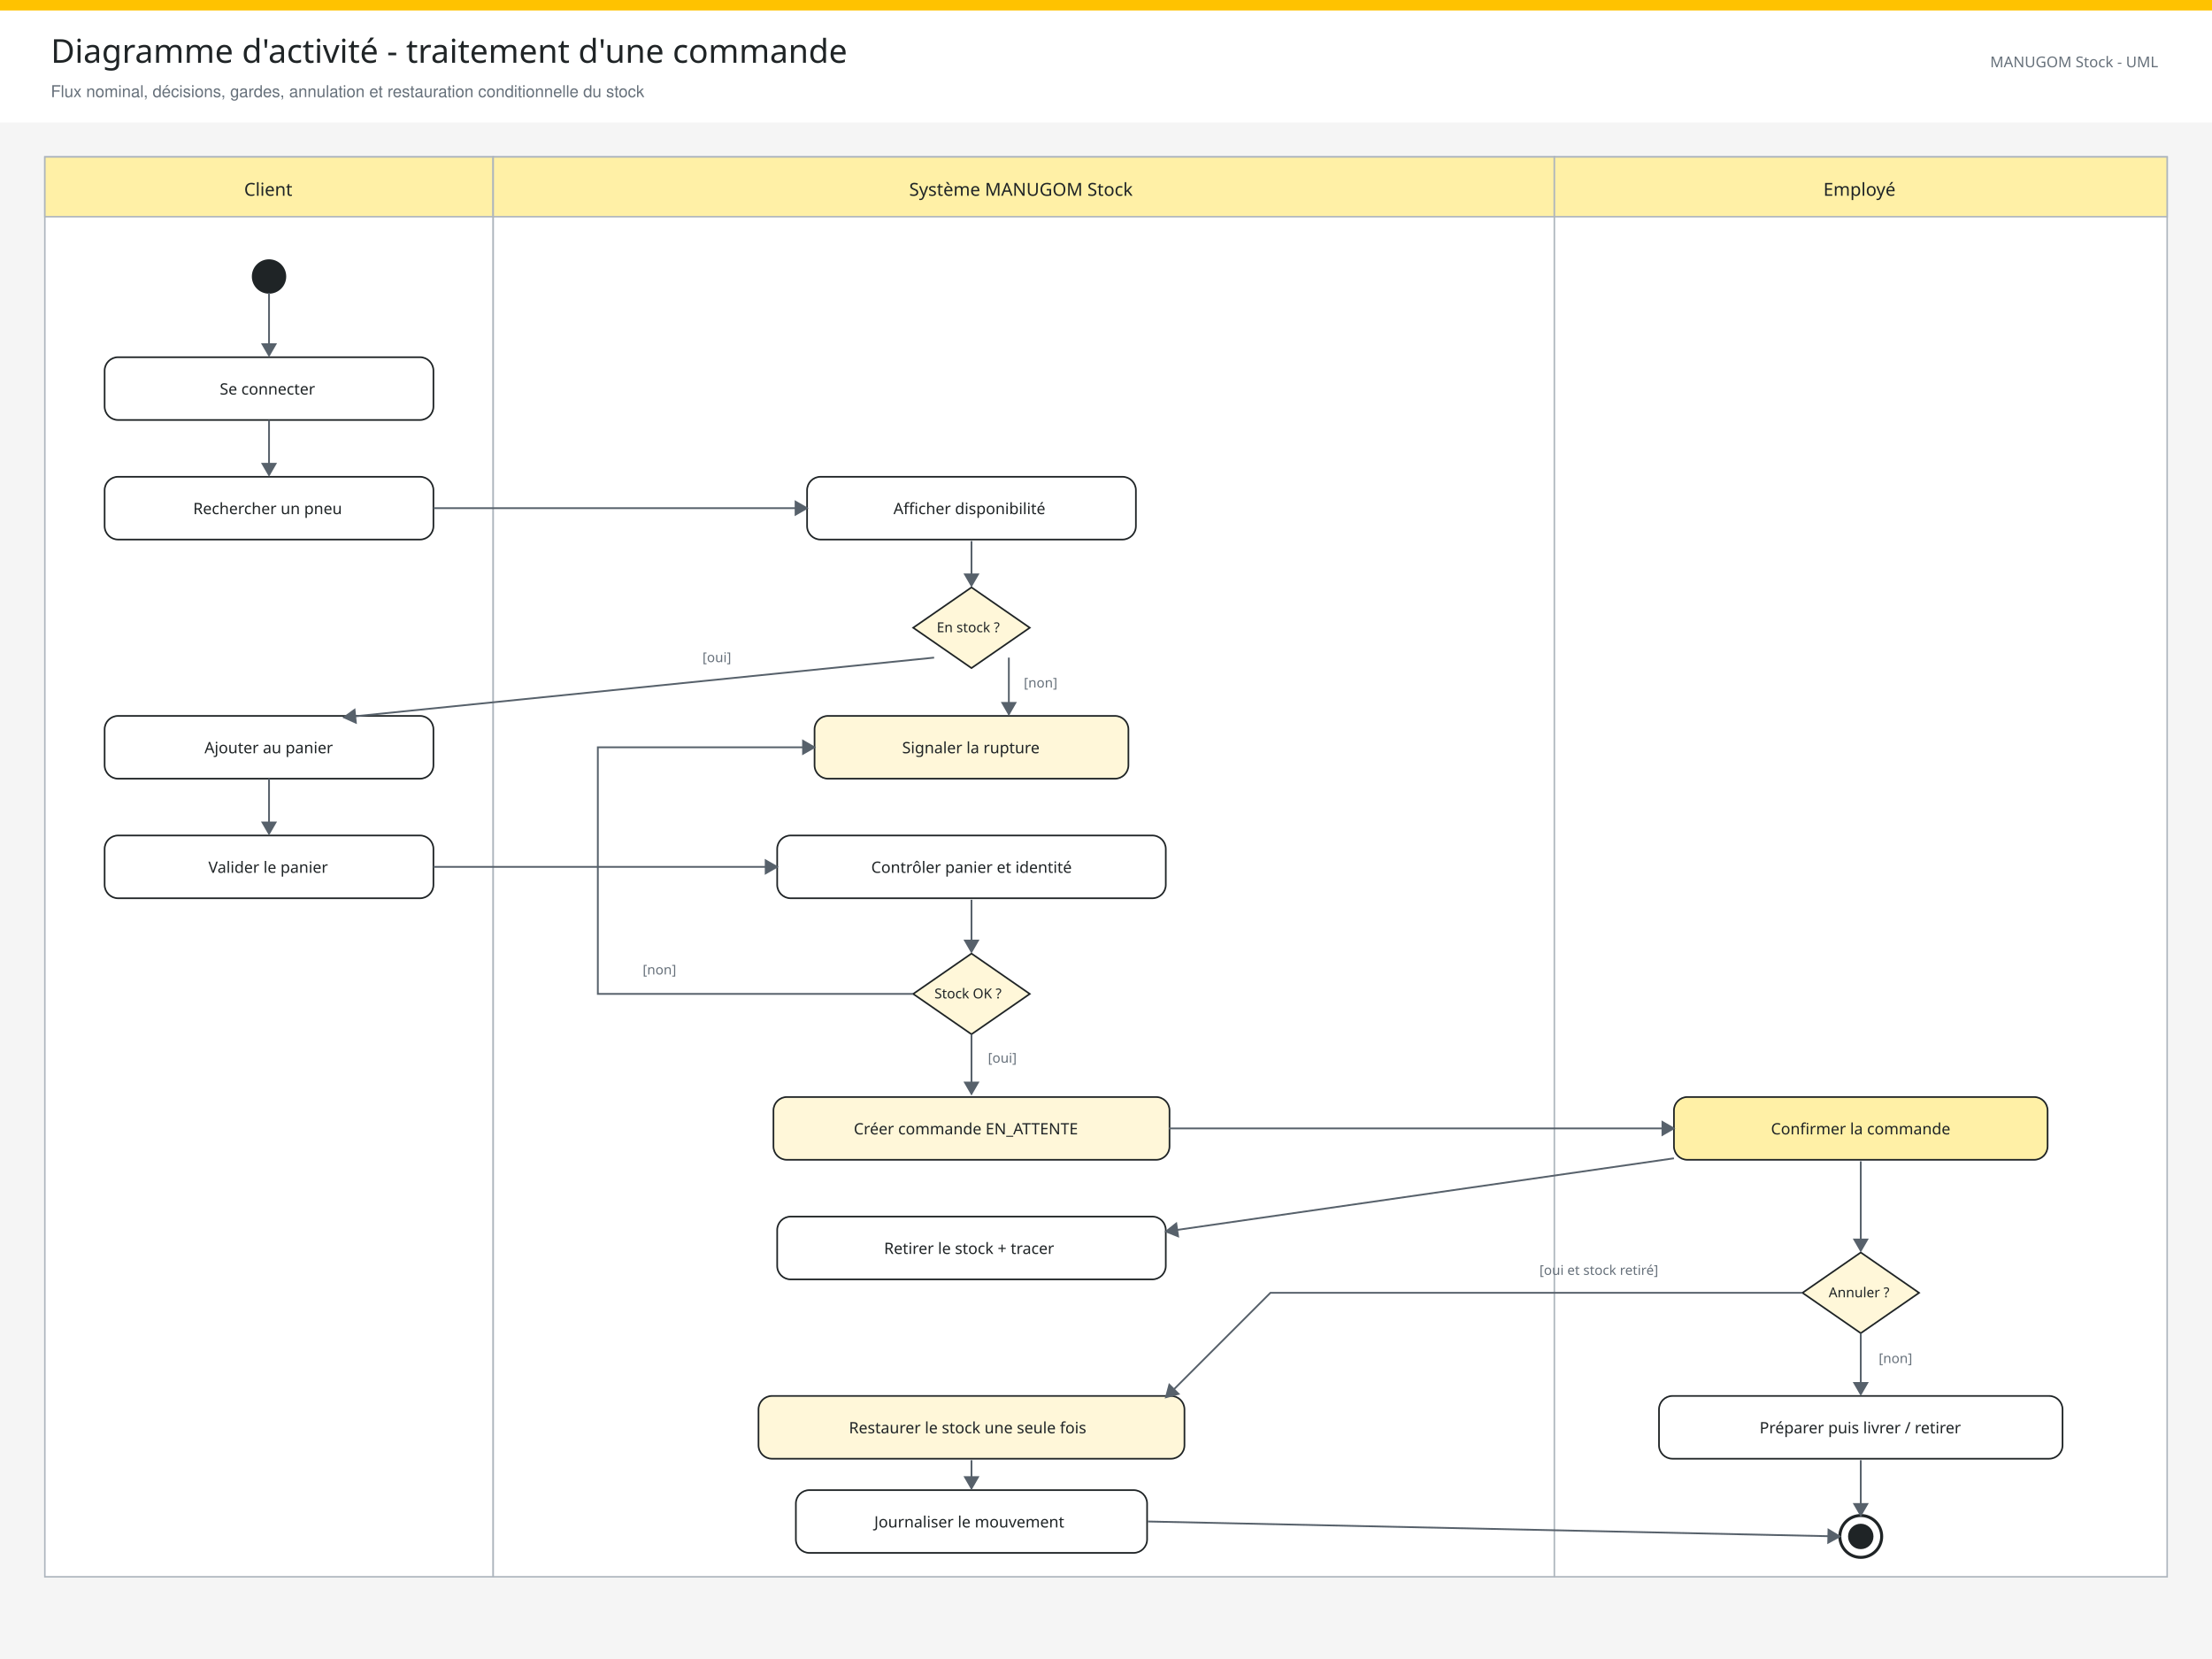
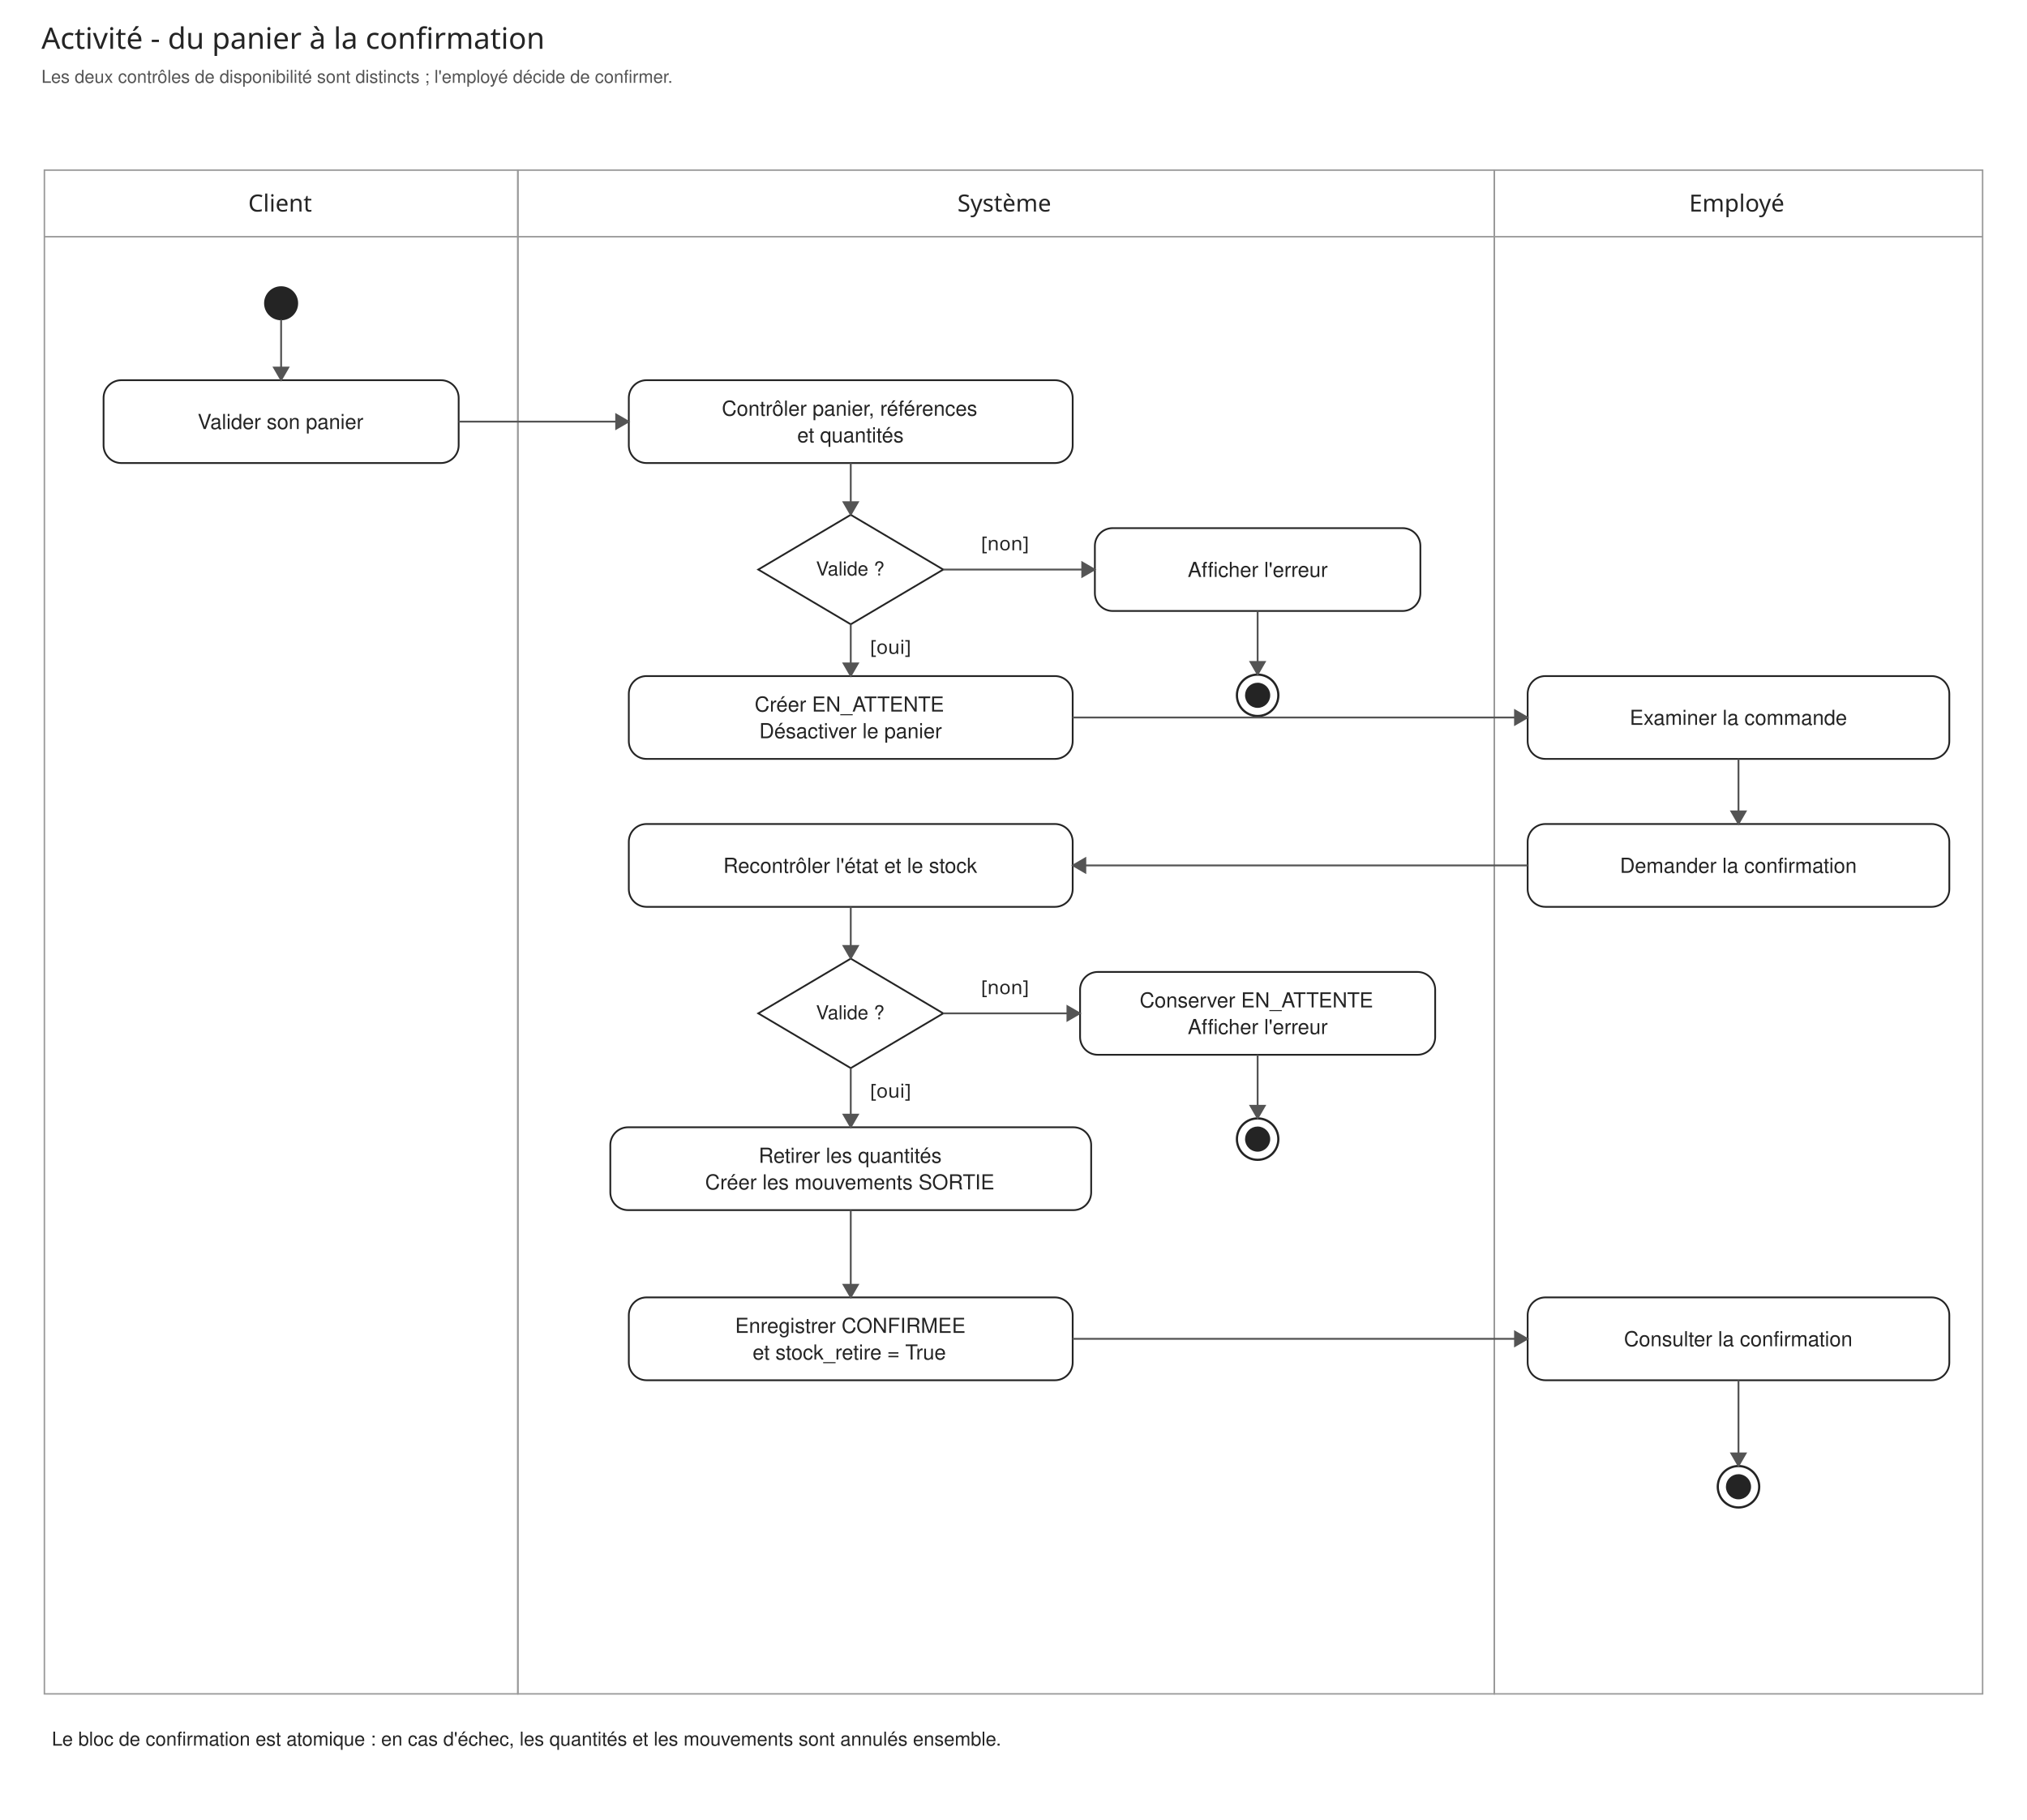
- <svg xmlns="http://www.w3.org/2000/svg" width="1480" height="1110" preserveAspectRatio="xMinYMin meet" viewBox="0 0 1480 1110" version="1.0" fill-rule="evenodd">
+ <svg xmlns="http://www.w3.org/2000/svg" width="1370" height="1230" preserveAspectRatio="xMinYMin meet" viewBox="0 0 1370 1230" version="1.0" fill-rule="evenodd">
  <clipPath id="clip">
-     <rect x="0" y="0" width="1480" height="1110" />
+     <rect x="0" y="0" width="1370" height="1230" />
  </clipPath>
-   <g id="group" transform="scale(1,-1) translate(0,-1110)" style="clip-path: url(#clip)">
+   <g id="group" transform="scale(1,-1) translate(0,-1230)" style="clip-path: url(#clip)">
    <g transform="">
-       <rect x="0" y="0" width="1480" height="1110" style="stroke: none; stroke-linecap: butt; stroke-width: 1; fill: rgb(96%,96%,96%); fill-rule: evenodd;" />
-       <rect x="0" y="1028" width="1480" height="82" style="stroke: none; stroke-linecap: butt; stroke-width: 1; fill: rgb(100%,100%,100%); fill-rule: evenodd;" />
-       <rect x="0" y="1103" width="1480" height="7" style="stroke: none; stroke-linecap: butt; stroke-width: 1; fill: rgb(100%,76%,0%); fill-rule: evenodd;" />
-       <text x="34" y="1068" style="font-family: Helvetica-Bold; font-size: 22px;fill: rgb(12%,14%,15%); stroke:none;" transform="translate(0,2136) scale(1,-1)">Diagramme d'activité - traitement d'une commande</text>
-       <text x="34" y="1045" style="font-family: Helvetica; font-size: 11px;fill: rgb(40%,44%,48%); stroke:none;" transform="translate(0,2090) scale(1,-1)">Flux nominal, décisions, gardes, annulation et restauration conditionnelle du stock</text>
-       <text x="1331.56" y="1065" style="font-family: Helvetica-Bold; font-size: 10px;fill: rgb(40%,44%,48%); stroke:none;" transform="translate(0,2130) scale(1,-1)">MANUGOM Stock - UML</text>
-       <rect x="30" y="55" width="300" height="950" style="stroke: rgb(68%,71%,74%); stroke-linecap: butt; stroke-width: 1; fill: rgb(100%,100%,100%); fill-rule: evenodd;" />
-       <rect x="30" y="965" width="300" height="40" style="stroke: rgb(68%,71%,74%); stroke-linecap: butt; stroke-width: 1; fill: rgb(100%,94%,65%); fill-rule: evenodd;" />
-       <text x="163.332" y="979" style="font-family: Helvetica-Bold; font-size: 12px;fill: rgb(12%,14%,15%); stroke:none;" transform="translate(0,1958) scale(1,-1)">Client</text>
-       <rect x="330" y="55" width="710" height="950" style="stroke: rgb(68%,71%,74%); stroke-linecap: butt; stroke-width: 1; fill: rgb(100%,100%,100%); fill-rule: evenodd;" />
-       <rect x="330" y="965" width="710" height="40" style="stroke: rgb(68%,71%,74%); stroke-linecap: butt; stroke-width: 1; fill: rgb(100%,94%,65%); fill-rule: evenodd;" />
-       <text x="608.32" y="979" style="font-family: Helvetica-Bold; font-size: 12px;fill: rgb(12%,14%,15%); stroke:none;" transform="translate(0,1958) scale(1,-1)">Système MANUGOM Stock</text>
-       <rect x="1040" y="55" width="410" height="950" style="stroke: rgb(68%,71%,74%); stroke-linecap: butt; stroke-width: 1; fill: rgb(100%,100%,100%); fill-rule: evenodd;" />
-       <rect x="1040" y="965" width="410" height="40" style="stroke: rgb(68%,71%,74%); stroke-linecap: butt; stroke-width: 1; fill: rgb(100%,94%,65%); fill-rule: evenodd;" />
-       <text x="1219.992" y="979" style="font-family: Helvetica-Bold; font-size: 12px;fill: rgb(12%,14%,15%); stroke:none;" transform="translate(0,1958) scale(1,-1)">Employé</text>
-       <circle cx="180" cy="925" r="11" style="stroke: rgb(12%,14%,15%); stroke-linecap: butt; stroke-width: 1; fill: rgb(12%,14%,15%); fill-rule: evenodd;" />
-       <rect x="70.0" y="829.0" width="220.0" height="42.0" rx="9" ry="9" style="stroke: rgb(12%,14%,15%); stroke-linecap: butt; stroke-width: 1.1; fill: rgb(100%,100%,100%); fill-rule: evenodd;" />
-       <text x="147.03" y="846" style="font-family: Helvetica-Bold; font-size: 10.5px;fill: rgb(12%,14%,15%); stroke:none;" transform="translate(0,1692) scale(1,-1)">Se connecter</text>
-       <rect x="70.0" y="749.0" width="220.0" height="42.0" rx="9" ry="9" style="stroke: rgb(12%,14%,15%); stroke-linecap: butt; stroke-width: 1.1; fill: rgb(100%,100%,100%); fill-rule: evenodd;" />
-       <text x="129.238" y="766" style="font-family: Helvetica-Bold; font-size: 10.5px;fill: rgb(12%,14%,15%); stroke:none;" transform="translate(0,1532) scale(1,-1)">Rechercher un pneu</text>
-       <rect x="540.0" y="749.0" width="220.0" height="42.0" rx="9" ry="9" style="stroke: rgb(12%,14%,15%); stroke-linecap: butt; stroke-width: 1.1; fill: rgb(100%,100%,100%); fill-rule: evenodd;" />
-       <text x="597.784" y="766" style="font-family: Helvetica-Bold; font-size: 10.5px;fill: rgb(12%,14%,15%); stroke:none;" transform="translate(0,1532) scale(1,-1)">Afficher disponibilité</text>
-       <polygon points="650 717, 689 690, 650 663, 611 690" style="stroke: rgb(12%,14%,15%); stroke-linecap: butt; stroke-width: 1.1; fill: rgb(100%,97%,85%); fill-rule: evenodd;" />
-       <text x="626.738" y="687" style="font-family: Helvetica-Bold; font-size: 9.2px;fill: rgb(12%,14%,15%); stroke:none;" transform="translate(0,1374) scale(1,-1)">En stock ?</text>
-       <rect x="70.0" y="589.0" width="220.0" height="42.0" rx="9" ry="9" style="stroke: rgb(12%,14%,15%); stroke-linecap: butt; stroke-width: 1.1; fill: rgb(100%,100%,100%); fill-rule: evenodd;" />
-       <text x="136.824" y="606" style="font-family: Helvetica-Bold; font-size: 10.5px;fill: rgb(12%,14%,15%); stroke:none;" transform="translate(0,1212) scale(1,-1)">Ajouter au panier</text>
-       <rect x="70.0" y="509.0" width="220.0" height="42.0" rx="9" ry="9" style="stroke: rgb(12%,14%,15%); stroke-linecap: butt; stroke-width: 1.1; fill: rgb(100%,100%,100%); fill-rule: evenodd;" />
-       <text x="139.439" y="526" style="font-family: Helvetica-Bold; font-size: 10.5px;fill: rgb(12%,14%,15%); stroke:none;" transform="translate(0,1052) scale(1,-1)">Valider le panier</text>
-       <rect x="520.0" y="509.0" width="260.0" height="42.0" rx="9" ry="9" style="stroke: rgb(12%,14%,15%); stroke-linecap: butt; stroke-width: 1.1; fill: rgb(100%,100%,100%); fill-rule: evenodd;" />
-       <text x="582.905" y="526" style="font-family: Helvetica-Bold; font-size: 10.5px;fill: rgb(12%,14%,15%); stroke:none;" transform="translate(0,1052) scale(1,-1)">Contrôler panier et identité</text>
-       <polygon points="650 472, 689 445, 650 418, 611 445" style="stroke: rgb(12%,14%,15%); stroke-linecap: butt; stroke-width: 1.1; fill: rgb(100%,97%,85%); fill-rule: evenodd;" />
-       <text x="625.206" y="442" style="font-family: Helvetica-Bold; font-size: 9.2px;fill: rgb(12%,14%,15%); stroke:none;" transform="translate(0,884) scale(1,-1)">Stock OK ?</text>
-       <rect x="517.5" y="334.0" width="265.0" height="42.0" rx="9" ry="9" style="stroke: rgb(12%,14%,15%); stroke-linecap: butt; stroke-width: 1.1; fill: rgb(100%,97%,85%); fill-rule: evenodd;" />
-       <text x="571.234" y="351" style="font-family: Helvetica-Bold; font-size: 10.5px;fill: rgb(12%,14%,15%); stroke:none;" transform="translate(0,702) scale(1,-1)">Créer commande EN_ATTENTE</text>
-       <rect x="1120.0" y="334.0" width="250.0" height="42.0" rx="9" ry="9" style="stroke: rgb(12%,14%,15%); stroke-linecap: butt; stroke-width: 1.1; fill: rgb(100%,94%,65%); fill-rule: evenodd;" />
-       <text x="1184.903" y="351" style="font-family: Helvetica-Bold; font-size: 10.5px;fill: rgb(12%,14%,15%); stroke:none;" transform="translate(0,702) scale(1,-1)">Confirmer la commande</text>
-       <rect x="520.0" y="254.0" width="260.0" height="42.0" rx="9" ry="9" style="stroke: rgb(12%,14%,15%); stroke-linecap: butt; stroke-width: 1.1; fill: rgb(100%,100%,100%); fill-rule: evenodd;" />
-       <text x="591.494" y="271" style="font-family: Helvetica-Bold; font-size: 10.5px;fill: rgb(12%,14%,15%); stroke:none;" transform="translate(0,542) scale(1,-1)">Retirer le stock + tracer</text>
-       <polygon points="1245 272, 1284 245, 1245 218, 1206 245" style="stroke: rgb(12%,14%,15%); stroke-linecap: butt; stroke-width: 1.1; fill: rgb(100%,97%,85%); fill-rule: evenodd;" />
-       <text x="1223.532" y="242" style="font-family: Helvetica-Bold; font-size: 9.2px;fill: rgb(12%,14%,15%); stroke:none;" transform="translate(0,484) scale(1,-1)">Annuler ?</text>
-       <rect x="1110.0" y="134.0" width="270.0" height="42.0" rx="9" ry="9" style="stroke: rgb(12%,14%,15%); stroke-linecap: butt; stroke-width: 1.1; fill: rgb(100%,100%,100%); fill-rule: evenodd;" />
-       <text x="1177.301" y="151" style="font-family: Helvetica-Bold; font-size: 10.5px;fill: rgb(12%,14%,15%); stroke:none;" transform="translate(0,302) scale(1,-1)">Préparer puis livrer / retirer</text>
-       <rect x="507.5" y="134.0" width="285.0" height="42.0" rx="9" ry="9" style="stroke: rgb(12%,14%,15%); stroke-linecap: butt; stroke-width: 1.1; fill: rgb(100%,97%,85%); fill-rule: evenodd;" />
-       <text x="568.011" y="151" style="font-family: Helvetica-Bold; font-size: 10.5px;fill: rgb(12%,14%,15%); stroke:none;" transform="translate(0,302) scale(1,-1)">Restaurer le stock une seule fois</text>
-       <circle cx="1245" cy="82" r="14" style="stroke: rgb(12%,14%,15%); stroke-linecap: butt; stroke-width: 2; fill: none; fill-rule: evenodd;" />
-       <circle cx="1245" cy="82" r="8" style="stroke: rgb(12%,14%,15%); stroke-linecap: butt; stroke-width: 1; fill: rgb(12%,14%,15%); fill-rule: evenodd;" />
-       <rect x="545.0" y="589.0" width="210.0" height="42.0" rx="9" ry="9" style="stroke: rgb(12%,14%,15%); stroke-linecap: butt; stroke-width: 1.1; fill: rgb(100%,97%,85%); fill-rule: evenodd;" />
-       <text x="603.611" y="606" style="font-family: Helvetica-Bold; font-size: 10.5px;fill: rgb(12%,14%,15%); stroke:none;" transform="translate(0,1212) scale(1,-1)">Signaler la rupture</text>
-       <rect x="532.5" y="71.0" width="235.0" height="42.0" rx="9" ry="9" style="stroke: rgb(12%,14%,15%); stroke-linecap: butt; stroke-width: 1.1; fill: rgb(100%,100%,100%); fill-rule: evenodd;" />
-       <text x="584.937" y="88" style="font-family: Helvetica-Bold; font-size: 10.5px;fill: rgb(12%,14%,15%); stroke:none;" transform="translate(0,176) scale(1,-1)">Journaliser le mouvement</text>
-       <polyline points="180 914, 180 872" style="stroke: rgb(34%,38%,42%); stroke-linecap: butt; stroke-width: 1.2; fill: None; fill-rule: evenodd;" />
-       <polygon points="180 872, 184.5 879.794, 175.5 879.794" style="stroke: rgb(34%,38%,42%); stroke-linecap: butt; stroke-width: 1; fill: rgb(34%,38%,42%); fill-rule: evenodd;" />
-       <polyline points="180 829, 180 792" style="stroke: rgb(34%,38%,42%); stroke-linecap: butt; stroke-width: 1.2; fill: None; fill-rule: evenodd;" />
-       <polygon points="180 792, 184.5 799.794, 175.5 799.794" style="stroke: rgb(34%,38%,42%); stroke-linecap: butt; stroke-width: 1; fill: rgb(34%,38%,42%); fill-rule: evenodd;" />
-       <polyline points="290 770, 540 770" style="stroke: rgb(34%,38%,42%); stroke-linecap: butt; stroke-width: 1.2; fill: None; fill-rule: evenodd;" />
-       <polygon points="540 770, 532.206 774.5, 532.206 765.5" style="stroke: rgb(34%,38%,42%); stroke-linecap: butt; stroke-width: 1; fill: rgb(34%,38%,42%); fill-rule: evenodd;" />
-       <polyline points="650 748, 650 718" style="stroke: rgb(34%,38%,42%); stroke-linecap: butt; stroke-width: 1.2; fill: None; fill-rule: evenodd;" />
-       <polygon points="650 718, 654.5 725.794, 645.5 725.794" style="stroke: rgb(34%,38%,42%); stroke-linecap: butt; stroke-width: 1; fill: rgb(34%,38%,42%); fill-rule: evenodd;" />
-       <polyline points="625 670, 230 630" style="stroke: rgb(34%,38%,42%); stroke-linecap: butt; stroke-width: 1.2; fill: None; fill-rule: evenodd;" />
-       <polygon points="230 630, 238.208 626.308, 237.301 635.262" style="stroke: rgb(34%,38%,42%); stroke-linecap: butt; stroke-width: 1; fill: rgb(34%,38%,42%); fill-rule: evenodd;" />
-       <text x="470" y="667" style="font-family: Helvetica-Oblique; font-size: 9px;fill: rgb(40%,44%,48%); stroke:none;" transform="translate(0,1334) scale(1,-1)">[oui]</text>
-       <polyline points="675 670, 675 632" style="stroke: rgb(34%,38%,42%); stroke-linecap: butt; stroke-width: 1.2; fill: None; fill-rule: evenodd;" />
-       <polygon points="675 632, 679.5 639.794, 670.5 639.794" style="stroke: rgb(34%,38%,42%); stroke-linecap: butt; stroke-width: 1; fill: rgb(34%,38%,42%); fill-rule: evenodd;" />
-       <text x="685" y="650" style="font-family: Helvetica-Oblique; font-size: 9px;fill: rgb(40%,44%,48%); stroke:none;" transform="translate(0,1300) scale(1,-1)">[non]</text>
-       <polyline points="180 589, 180 552" style="stroke: rgb(34%,38%,42%); stroke-linecap: butt; stroke-width: 1.2; fill: None; fill-rule: evenodd;" />
-       <polygon points="180 552, 184.5 559.794, 175.5 559.794" style="stroke: rgb(34%,38%,42%); stroke-linecap: butt; stroke-width: 1; fill: rgb(34%,38%,42%); fill-rule: evenodd;" />
-       <polyline points="290 530, 520 530" style="stroke: rgb(34%,38%,42%); stroke-linecap: butt; stroke-width: 1.2; fill: None; fill-rule: evenodd;" />
-       <polygon points="520 530, 512.206 534.5, 512.206 525.5" style="stroke: rgb(34%,38%,42%); stroke-linecap: butt; stroke-width: 1; fill: rgb(34%,38%,42%); fill-rule: evenodd;" />
-       <polyline points="650 508, 650 473" style="stroke: rgb(34%,38%,42%); stroke-linecap: butt; stroke-width: 1.2; fill: None; fill-rule: evenodd;" />
-       <polygon points="650 473, 654.5 480.794, 645.5 480.794" style="stroke: rgb(34%,38%,42%); stroke-linecap: butt; stroke-width: 1; fill: rgb(34%,38%,42%); fill-rule: evenodd;" />
-       <polyline points="650 418, 650 378" style="stroke: rgb(34%,38%,42%); stroke-linecap: butt; stroke-width: 1.2; fill: None; fill-rule: evenodd;" />
-       <polygon points="650 378, 654.5 385.794, 645.5 385.794" style="stroke: rgb(34%,38%,42%); stroke-linecap: butt; stroke-width: 1; fill: rgb(34%,38%,42%); fill-rule: evenodd;" />
-       <text x="661" y="399" style="font-family: Helvetica-Oblique; font-size: 9px;fill: rgb(40%,44%,48%); stroke:none;" transform="translate(0,798) scale(1,-1)">[oui]</text>
-       <polyline points="611 445, 400 445, 400 610, 545 610" style="stroke: rgb(34%,38%,42%); stroke-linecap: butt; stroke-width: 1.2; fill: None; fill-rule: evenodd;" />
-       <polygon points="545 610, 537.206 614.5, 537.206 605.5" style="stroke: rgb(34%,38%,42%); stroke-linecap: butt; stroke-width: 1; fill: rgb(34%,38%,42%); fill-rule: evenodd;" />
-       <text x="430" y="458" style="font-family: Helvetica-Oblique; font-size: 9px;fill: rgb(40%,44%,48%); stroke:none;" transform="translate(0,916) scale(1,-1)">[non]</text>
-       <polyline points="782 355, 1120 355" style="stroke: rgb(34%,38%,42%); stroke-linecap: butt; stroke-width: 1.2; fill: None; fill-rule: evenodd;" />
-       <polygon points="1120 355, 1112.206 359.5, 1112.206 350.5" style="stroke: rgb(34%,38%,42%); stroke-linecap: butt; stroke-width: 1; fill: rgb(34%,38%,42%); fill-rule: evenodd;" />
-       <polyline points="1120 335, 780 286" style="stroke: rgb(34%,38%,42%); stroke-linecap: butt; stroke-width: 1.2; fill: None; fill-rule: evenodd;" />
-       <polygon points="780 286, 788.356 282.658, 787.073 291.566" style="stroke: rgb(34%,38%,42%); stroke-linecap: butt; stroke-width: 1; fill: rgb(34%,38%,42%); fill-rule: evenodd;" />
-       <polyline points="1245 333, 1245 273" style="stroke: rgb(34%,38%,42%); stroke-linecap: butt; stroke-width: 1.2; fill: None; fill-rule: evenodd;" />
-       <polygon points="1245 273, 1249.5 280.794, 1240.5 280.794" style="stroke: rgb(34%,38%,42%); stroke-linecap: butt; stroke-width: 1; fill: rgb(34%,38%,42%); fill-rule: evenodd;" />
-       <polyline points="1245 218, 1245 177" style="stroke: rgb(34%,38%,42%); stroke-linecap: butt; stroke-width: 1.2; fill: None; fill-rule: evenodd;" />
-       <polygon points="1245 177, 1249.5 184.794, 1240.5 184.794" style="stroke: rgb(34%,38%,42%); stroke-linecap: butt; stroke-width: 1; fill: rgb(34%,38%,42%); fill-rule: evenodd;" />
-       <text x="1257" y="198" style="font-family: Helvetica-Oblique; font-size: 9px;fill: rgb(40%,44%,48%); stroke:none;" transform="translate(0,396) scale(1,-1)">[non]</text>
-       <polyline points="1206 245, 850 245, 780 175" style="stroke: rgb(34%,38%,42%); stroke-linecap: butt; stroke-width: 1.2; fill: None; fill-rule: evenodd;" />
-       <polygon points="780 175, 788.693 177.329, 782.329 183.693" style="stroke: rgb(34%,38%,42%); stroke-linecap: butt; stroke-width: 1; fill: rgb(34%,38%,42%); fill-rule: evenodd;" />
-       <text x="1030" y="257" style="font-family: Helvetica-Oblique; font-size: 9px;fill: rgb(40%,44%,48%); stroke:none;" transform="translate(0,514) scale(1,-1)">[oui et stock retiré]</text>
-       <polyline points="650 133, 650 114" style="stroke: rgb(34%,38%,42%); stroke-linecap: butt; stroke-width: 1.2; fill: None; fill-rule: evenodd;" />
-       <polygon points="650 114, 654.5 121.794, 645.5 121.794" style="stroke: rgb(34%,38%,42%); stroke-linecap: butt; stroke-width: 1; fill: rgb(34%,38%,42%); fill-rule: evenodd;" />
-       <polyline points="768 92, 1231 82" style="stroke: rgb(34%,38%,42%); stroke-linecap: butt; stroke-width: 1.2; fill: None; fill-rule: evenodd;" />
-       <polygon points="1231 82, 1223.305 86.667, 1223.11 77.669" style="stroke: rgb(34%,38%,42%); stroke-linecap: butt; stroke-width: 1; fill: rgb(34%,38%,42%); fill-rule: evenodd;" />
-       <polyline points="1245 133, 1245 96" style="stroke: rgb(34%,38%,42%); stroke-linecap: butt; stroke-width: 1.2; fill: None; fill-rule: evenodd;" />
-       <polygon points="1245 96, 1249.5 103.794, 1240.5 103.794" style="stroke: rgb(34%,38%,42%); stroke-linecap: butt; stroke-width: 1; fill: rgb(34%,38%,42%); fill-rule: evenodd;" />
+       <rect x="0" y="0" width="1370" height="1230" style="stroke: none; stroke-linecap: butt; stroke-width: 1; fill: rgb(100%,100%,100%); fill-rule: evenodd;" />
+       <text x="28" y="1197" style="font-family: Helvetica-Bold; font-size: 20px;fill: rgb(14%,14%,14%); stroke:none;" transform="translate(0,2394) scale(1,-1)">Activité - du panier à la confirmation</text>
+       <text x="28" y="1174" style="font-family: Helvetica; font-size: 12px;fill: rgb(33%,33%,33%); stroke:none;" transform="translate(0,2348) scale(1,-1)">Les deux contrôles de disponibilité sont distincts ; l'employé décide de confirmer.</text>
+       <rect x="30" y="85" width="320" height="1030" style="stroke: rgb(60%,60%,60%); stroke-linecap: butt; stroke-width: 1; fill: none; fill-rule: evenodd;" />
+       <path d="M 30,1070 L 350,1070 Z" style="stroke: rgb(60%,60%,60%); stroke-linecap: butt; stroke-width: 1;" />
+       <text x="167.776" y="1087" style="font-family: Helvetica-Bold; font-size: 16px;fill: rgb(14%,14%,14%); stroke:none;" transform="translate(0,2174) scale(1,-1)">Client</text>
+       <rect x="350" y="85" width="660" height="1030" style="stroke: rgb(60%,60%,60%); stroke-linecap: butt; stroke-width: 1; fill: none; fill-rule: evenodd;" />
+       <path d="M 350,1070 L 1010,1070 Z" style="stroke: rgb(60%,60%,60%); stroke-linecap: butt; stroke-width: 1;" />
+       <text x="647.096" y="1087" style="font-family: Helvetica-Bold; font-size: 16px;fill: rgb(14%,14%,14%); stroke:none;" transform="translate(0,2174) scale(1,-1)">Système</text>
+       <rect x="1010" y="85" width="330" height="1030" style="stroke: rgb(60%,60%,60%); stroke-linecap: butt; stroke-width: 1; fill: none; fill-rule: evenodd;" />
+       <path d="M 1010,1070 L 1340,1070 Z" style="stroke: rgb(60%,60%,60%); stroke-linecap: butt; stroke-width: 1;" />
+       <text x="1141.656" y="1087" style="font-family: Helvetica-Bold; font-size: 16px;fill: rgb(14%,14%,14%); stroke:none;" transform="translate(0,2174) scale(1,-1)">Employé</text>
+       <circle cx="190" cy="1025" r="11" style="stroke: rgb(14%,14%,14%); stroke-linecap: butt; stroke-width: 1; fill: rgb(14%,14%,14%); fill-rule: evenodd;" />
+       <rect x="70.0" y="917.0" width="240.0" height="56.0" rx="12" ry="12" style="stroke: rgb(14%,14%,14%); stroke-linecap: butt; stroke-width: 1.2; fill: rgb(100%,100%,100%); fill-rule: evenodd;" />
+       <text x="133.587" y="940" style="font-family: Helvetica; font-size: 14px;fill: rgb(14%,14%,14%); stroke:none;" transform="translate(0,1880) scale(1,-1)">Valider son panier</text>
+       <rect x="425.0" y="917.0" width="300.0" height="56.0" rx="12" ry="12" style="stroke: rgb(14%,14%,14%); stroke-linecap: butt; stroke-width: 1.2; fill: rgb(100%,100%,100%); fill-rule: evenodd;" />
+       <text x="487.857" y="949" style="font-family: Helvetica; font-size: 14px;fill: rgb(14%,14%,14%); stroke:none;" transform="translate(0,1898) scale(1,-1)">Contrôler panier, références</text>
+       <text x="538.81" y="931" style="font-family: Helvetica; font-size: 14px;fill: rgb(14%,14%,14%); stroke:none;" transform="translate(0,1862) scale(1,-1)">et quantités</text>
+       <polygon points="575 882, 637.5 845, 575 808, 512.5 845" style="stroke: rgb(14%,14%,14%); stroke-linecap: butt; stroke-width: 1.2; fill: rgb(100%,100%,100%); fill-rule: evenodd;" />
+       <text x="551.515" y="841" style="font-family: Helvetica; font-size: 13px;fill: rgb(14%,14%,14%); stroke:none;" transform="translate(0,1682) scale(1,-1)">Valide ?</text>
+       <rect x="740.0" y="817.0" width="220.0" height="56.0" rx="12" ry="12" style="stroke: rgb(14%,14%,14%); stroke-linecap: butt; stroke-width: 1.2; fill: rgb(100%,100%,100%); fill-rule: evenodd;" />
+       <text x="802.764" y="840" style="font-family: Helvetica; font-size: 14px;fill: rgb(14%,14%,14%); stroke:none;" transform="translate(0,1680) scale(1,-1)">Afficher l'erreur</text>
+       <circle cx="850" cy="760" r="14" style="stroke: rgb(14%,14%,14%); stroke-linecap: butt; stroke-width: 1.5; fill: rgb(100%,100%,100%); fill-rule: evenodd;" />
+       <circle cx="850" cy="760" r="8" style="stroke: rgb(14%,14%,14%); stroke-linecap: butt; stroke-width: 1; fill: rgb(14%,14%,14%); fill-rule: evenodd;" />
+       <rect x="425.0" y="717.0" width="300.0" height="56.0" rx="12" ry="12" style="stroke: rgb(14%,14%,14%); stroke-linecap: butt; stroke-width: 1.2; fill: rgb(100%,100%,100%); fill-rule: evenodd;" />
+       <text x="510.047" y="749" style="font-family: Helvetica; font-size: 14px;fill: rgb(14%,14%,14%); stroke:none;" transform="translate(0,1498) scale(1,-1)">Créer EN_ATTENTE</text>
+       <text x="513.148" y="731" style="font-family: Helvetica; font-size: 14px;fill: rgb(14%,14%,14%); stroke:none;" transform="translate(0,1462) scale(1,-1)">Désactiver le panier</text>
+       <rect x="1032.5" y="717.0" width="285.0" height="56.0" rx="12" ry="12" style="stroke: rgb(14%,14%,14%); stroke-linecap: butt; stroke-width: 1.2; fill: rgb(100%,100%,100%); fill-rule: evenodd;" />
+       <text x="1101.479" y="740" style="font-family: Helvetica; font-size: 14px;fill: rgb(14%,14%,14%); stroke:none;" transform="translate(0,1480) scale(1,-1)">Examiner la commande</text>
+       <rect x="1032.5" y="617.0" width="285.0" height="56.0" rx="12" ry="12" style="stroke: rgb(14%,14%,14%); stroke-linecap: butt; stroke-width: 1.2; fill: rgb(100%,100%,100%); fill-rule: evenodd;" />
+       <text x="1094.864" y="640" style="font-family: Helvetica; font-size: 14px;fill: rgb(14%,14%,14%); stroke:none;" transform="translate(0,1280) scale(1,-1)">Demander la confirmation</text>
+       <rect x="425.0" y="617.0" width="300.0" height="56.0" rx="12" ry="12" style="stroke: rgb(14%,14%,14%); stroke-linecap: butt; stroke-width: 1.2; fill: rgb(100%,100%,100%); fill-rule: evenodd;" />
+       <text x="488.851" y="640" style="font-family: Helvetica; font-size: 14px;fill: rgb(14%,14%,14%); stroke:none;" transform="translate(0,1280) scale(1,-1)">Recontrôler l'état et le stock</text>
+       <polygon points="575 582, 637.5 545, 575 508, 512.5 545" style="stroke: rgb(14%,14%,14%); stroke-linecap: butt; stroke-width: 1.2; fill: rgb(100%,100%,100%); fill-rule: evenodd;" />
+       <text x="551.515" y="541" style="font-family: Helvetica; font-size: 13px;fill: rgb(14%,14%,14%); stroke:none;" transform="translate(0,1082) scale(1,-1)">Valide ?</text>
+       <rect x="730.0" y="517.0" width="240.0" height="56.0" rx="12" ry="12" style="stroke: rgb(14%,14%,14%); stroke-linecap: butt; stroke-width: 1.2; fill: rgb(100%,100%,100%); fill-rule: evenodd;" />
+       <text x="770.263" y="549" style="font-family: Helvetica; font-size: 14px;fill: rgb(14%,14%,14%); stroke:none;" transform="translate(0,1098) scale(1,-1)">Conserver EN_ATTENTE</text>
+       <text x="802.764" y="531" style="font-family: Helvetica; font-size: 14px;fill: rgb(14%,14%,14%); stroke:none;" transform="translate(0,1062) scale(1,-1)">Afficher l'erreur</text>
+       <circle cx="850" cy="460" r="14" style="stroke: rgb(14%,14%,14%); stroke-linecap: butt; stroke-width: 1.5; fill: rgb(100%,100%,100%); fill-rule: evenodd;" />
+       <circle cx="850" cy="460" r="8" style="stroke: rgb(14%,14%,14%); stroke-linecap: butt; stroke-width: 1; fill: rgb(14%,14%,14%); fill-rule: evenodd;" />
+       <rect x="412.5" y="412.0" width="325.0" height="56.0" rx="12" ry="12" style="stroke: rgb(14%,14%,14%); stroke-linecap: butt; stroke-width: 1.2; fill: rgb(100%,100%,100%); fill-rule: evenodd;" />
+       <text x="512.756" y="444" style="font-family: Helvetica; font-size: 14px;fill: rgb(14%,14%,14%); stroke:none;" transform="translate(0,888) scale(1,-1)">Retirer les quantités</text>
+       <text x="476.587" y="426" style="font-family: Helvetica; font-size: 14px;fill: rgb(14%,14%,14%); stroke:none;" transform="translate(0,852) scale(1,-1)">Créer les mouvements SORTIE</text>
+       <rect x="425.0" y="297.0" width="300.0" height="56.0" rx="12" ry="12" style="stroke: rgb(14%,14%,14%); stroke-linecap: butt; stroke-width: 1.2; fill: rgb(100%,100%,100%); fill-rule: evenodd;" />
+       <text x="496.824" y="329" style="font-family: Helvetica; font-size: 14px;fill: rgb(14%,14%,14%); stroke:none;" transform="translate(0,658) scale(1,-1)">Enregistrer CONFIRMEE</text>
+       <text x="508.668" y="311" style="font-family: Helvetica; font-size: 14px;fill: rgb(14%,14%,14%); stroke:none;" transform="translate(0,622) scale(1,-1)">et stock_retire = True</text>
+       <rect x="1032.5" y="297.0" width="285.0" height="56.0" rx="12" ry="12" style="stroke: rgb(14%,14%,14%); stroke-linecap: butt; stroke-width: 1.2; fill: rgb(100%,100%,100%); fill-rule: evenodd;" />
+       <text x="1097.587" y="320" style="font-family: Helvetica; font-size: 14px;fill: rgb(14%,14%,14%); stroke:none;" transform="translate(0,640) scale(1,-1)">Consulter la confirmation</text>
+       <circle cx="1175" cy="225" r="14" style="stroke: rgb(14%,14%,14%); stroke-linecap: butt; stroke-width: 1.5; fill: rgb(100%,100%,100%); fill-rule: evenodd;" />
+       <circle cx="1175" cy="225" r="8" style="stroke: rgb(14%,14%,14%); stroke-linecap: butt; stroke-width: 1; fill: rgb(14%,14%,14%); fill-rule: evenodd;" />
+       <polyline points="190 1014, 190 973" style="stroke: rgb(33%,33%,33%); stroke-linecap: butt; stroke-width: 1.25; fill: None; fill-rule: evenodd;" />
+       <polygon points="190 973, 195 981.66, 185 981.66" style="stroke: rgb(33%,33%,33%); stroke-linecap: butt; stroke-width: 1; fill: rgb(33%,33%,33%); fill-rule: evenodd;" />
+       <polyline points="310 945, 425 945" style="stroke: rgb(33%,33%,33%); stroke-linecap: butt; stroke-width: 1.25; fill: None; fill-rule: evenodd;" />
+       <polygon points="425 945, 416.34 950, 416.34 940" style="stroke: rgb(33%,33%,33%); stroke-linecap: butt; stroke-width: 1; fill: rgb(33%,33%,33%); fill-rule: evenodd;" />
+       <polyline points="575 917, 575 882" style="stroke: rgb(33%,33%,33%); stroke-linecap: butt; stroke-width: 1.25; fill: None; fill-rule: evenodd;" />
+       <polygon points="575 882, 580 890.66, 570 890.66" style="stroke: rgb(33%,33%,33%); stroke-linecap: butt; stroke-width: 1; fill: rgb(33%,33%,33%); fill-rule: evenodd;" />
+       <polyline points="637.5 845, 740 845" style="stroke: rgb(33%,33%,33%); stroke-linecap: butt; stroke-width: 1.25; fill: None; fill-rule: evenodd;" />
+       <polygon points="740 845, 731.34 850, 731.34 840" style="stroke: rgb(33%,33%,33%); stroke-linecap: butt; stroke-width: 1; fill: rgb(33%,33%,33%); fill-rule: evenodd;" />
+       <polyline points="850 817, 850 774" style="stroke: rgb(33%,33%,33%); stroke-linecap: butt; stroke-width: 1.25; fill: None; fill-rule: evenodd;" />
+       <polygon points="850 774, 855 782.66, 845 782.66" style="stroke: rgb(33%,33%,33%); stroke-linecap: butt; stroke-width: 1; fill: rgb(33%,33%,33%); fill-rule: evenodd;" />
+       <polyline points="575 808, 575 773" style="stroke: rgb(33%,33%,33%); stroke-linecap: butt; stroke-width: 1.25; fill: None; fill-rule: evenodd;" />
+       <polygon points="575 773, 580 781.66, 570 781.66" style="stroke: rgb(33%,33%,33%); stroke-linecap: butt; stroke-width: 1; fill: rgb(33%,33%,33%); fill-rule: evenodd;" />
+       <polyline points="725 745, 1032.5 745" style="stroke: rgb(33%,33%,33%); stroke-linecap: butt; stroke-width: 1.25; fill: None; fill-rule: evenodd;" />
+       <polygon points="1032.5 745, 1023.84 750, 1023.84 740" style="stroke: rgb(33%,33%,33%); stroke-linecap: butt; stroke-width: 1; fill: rgb(33%,33%,33%); fill-rule: evenodd;" />
+       <polyline points="1175 717, 1175 673" style="stroke: rgb(33%,33%,33%); stroke-linecap: butt; stroke-width: 1.25; fill: None; fill-rule: evenodd;" />
+       <polygon points="1175 673, 1180 681.66, 1170 681.66" style="stroke: rgb(33%,33%,33%); stroke-linecap: butt; stroke-width: 1; fill: rgb(33%,33%,33%); fill-rule: evenodd;" />
+       <polyline points="1032.5 645, 725 645" style="stroke: rgb(33%,33%,33%); stroke-linecap: butt; stroke-width: 1.25; fill: None; fill-rule: evenodd;" />
+       <polygon points="725 645, 733.66 640, 733.66 650" style="stroke: rgb(33%,33%,33%); stroke-linecap: butt; stroke-width: 1; fill: rgb(33%,33%,33%); fill-rule: evenodd;" />
+       <polyline points="575 617, 575 582" style="stroke: rgb(33%,33%,33%); stroke-linecap: butt; stroke-width: 1.25; fill: None; fill-rule: evenodd;" />
+       <polygon points="575 582, 580 590.66, 570 590.66" style="stroke: rgb(33%,33%,33%); stroke-linecap: butt; stroke-width: 1; fill: rgb(33%,33%,33%); fill-rule: evenodd;" />
+       <polyline points="637.5 545, 730 545" style="stroke: rgb(33%,33%,33%); stroke-linecap: butt; stroke-width: 1.25; fill: None; fill-rule: evenodd;" />
+       <polygon points="730 545, 721.34 550, 721.34 540" style="stroke: rgb(33%,33%,33%); stroke-linecap: butt; stroke-width: 1; fill: rgb(33%,33%,33%); fill-rule: evenodd;" />
+       <polyline points="850 517, 850 474" style="stroke: rgb(33%,33%,33%); stroke-linecap: butt; stroke-width: 1.25; fill: None; fill-rule: evenodd;" />
+       <polygon points="850 474, 855 482.66, 845 482.66" style="stroke: rgb(33%,33%,33%); stroke-linecap: butt; stroke-width: 1; fill: rgb(33%,33%,33%); fill-rule: evenodd;" />
+       <polyline points="575 508, 575 468" style="stroke: rgb(33%,33%,33%); stroke-linecap: butt; stroke-width: 1.25; fill: None; fill-rule: evenodd;" />
+       <polygon points="575 468, 580 476.66, 570 476.66" style="stroke: rgb(33%,33%,33%); stroke-linecap: butt; stroke-width: 1; fill: rgb(33%,33%,33%); fill-rule: evenodd;" />
+       <polyline points="575 412, 575 353" style="stroke: rgb(33%,33%,33%); stroke-linecap: butt; stroke-width: 1.25; fill: None; fill-rule: evenodd;" />
+       <polygon points="575 353, 580 361.66, 570 361.66" style="stroke: rgb(33%,33%,33%); stroke-linecap: butt; stroke-width: 1; fill: rgb(33%,33%,33%); fill-rule: evenodd;" />
+       <polyline points="725 325, 1032.5 325" style="stroke: rgb(33%,33%,33%); stroke-linecap: butt; stroke-width: 1.25; fill: None; fill-rule: evenodd;" />
+       <polygon points="1032.5 325, 1023.84 330, 1023.84 320" style="stroke: rgb(33%,33%,33%); stroke-linecap: butt; stroke-width: 1; fill: rgb(33%,33%,33%); fill-rule: evenodd;" />
+       <polyline points="1175 297, 1175 239" style="stroke: rgb(33%,33%,33%); stroke-linecap: butt; stroke-width: 1.25; fill: None; fill-rule: evenodd;" />
+       <polygon points="1175 239, 1180 247.66, 1170 247.66" style="stroke: rgb(33%,33%,33%); stroke-linecap: butt; stroke-width: 1; fill: rgb(33%,33%,33%); fill-rule: evenodd;" />
+       <text x="663" y="858" style="font-family: Helvetica-Oblique; font-size: 13px;fill: rgb(14%,14%,14%); stroke:none;" transform="translate(0,1716) scale(1,-1)">[non]</text>
+       <text x="588" y="788" style="font-family: Helvetica-Oblique; font-size: 13px;fill: rgb(14%,14%,14%); stroke:none;" transform="translate(0,1576) scale(1,-1)">[oui]</text>
+       <text x="663" y="558" style="font-family: Helvetica-Oblique; font-size: 13px;fill: rgb(14%,14%,14%); stroke:none;" transform="translate(0,1116) scale(1,-1)">[non]</text>
+       <text x="588" y="488" style="font-family: Helvetica-Oblique; font-size: 13px;fill: rgb(14%,14%,14%); stroke:none;" transform="translate(0,976) scale(1,-1)">[oui]</text>
+       <text x="35" y="50" style="font-family: Helvetica; font-size: 13px;fill: rgb(14%,14%,14%); stroke:none;" transform="translate(0,100) scale(1,-1)">Le bloc de confirmation est atomique : en cas d'échec, les quantités et les mouvements sont annulés ensemble.</text>
    </g>
  </g>
</svg>
